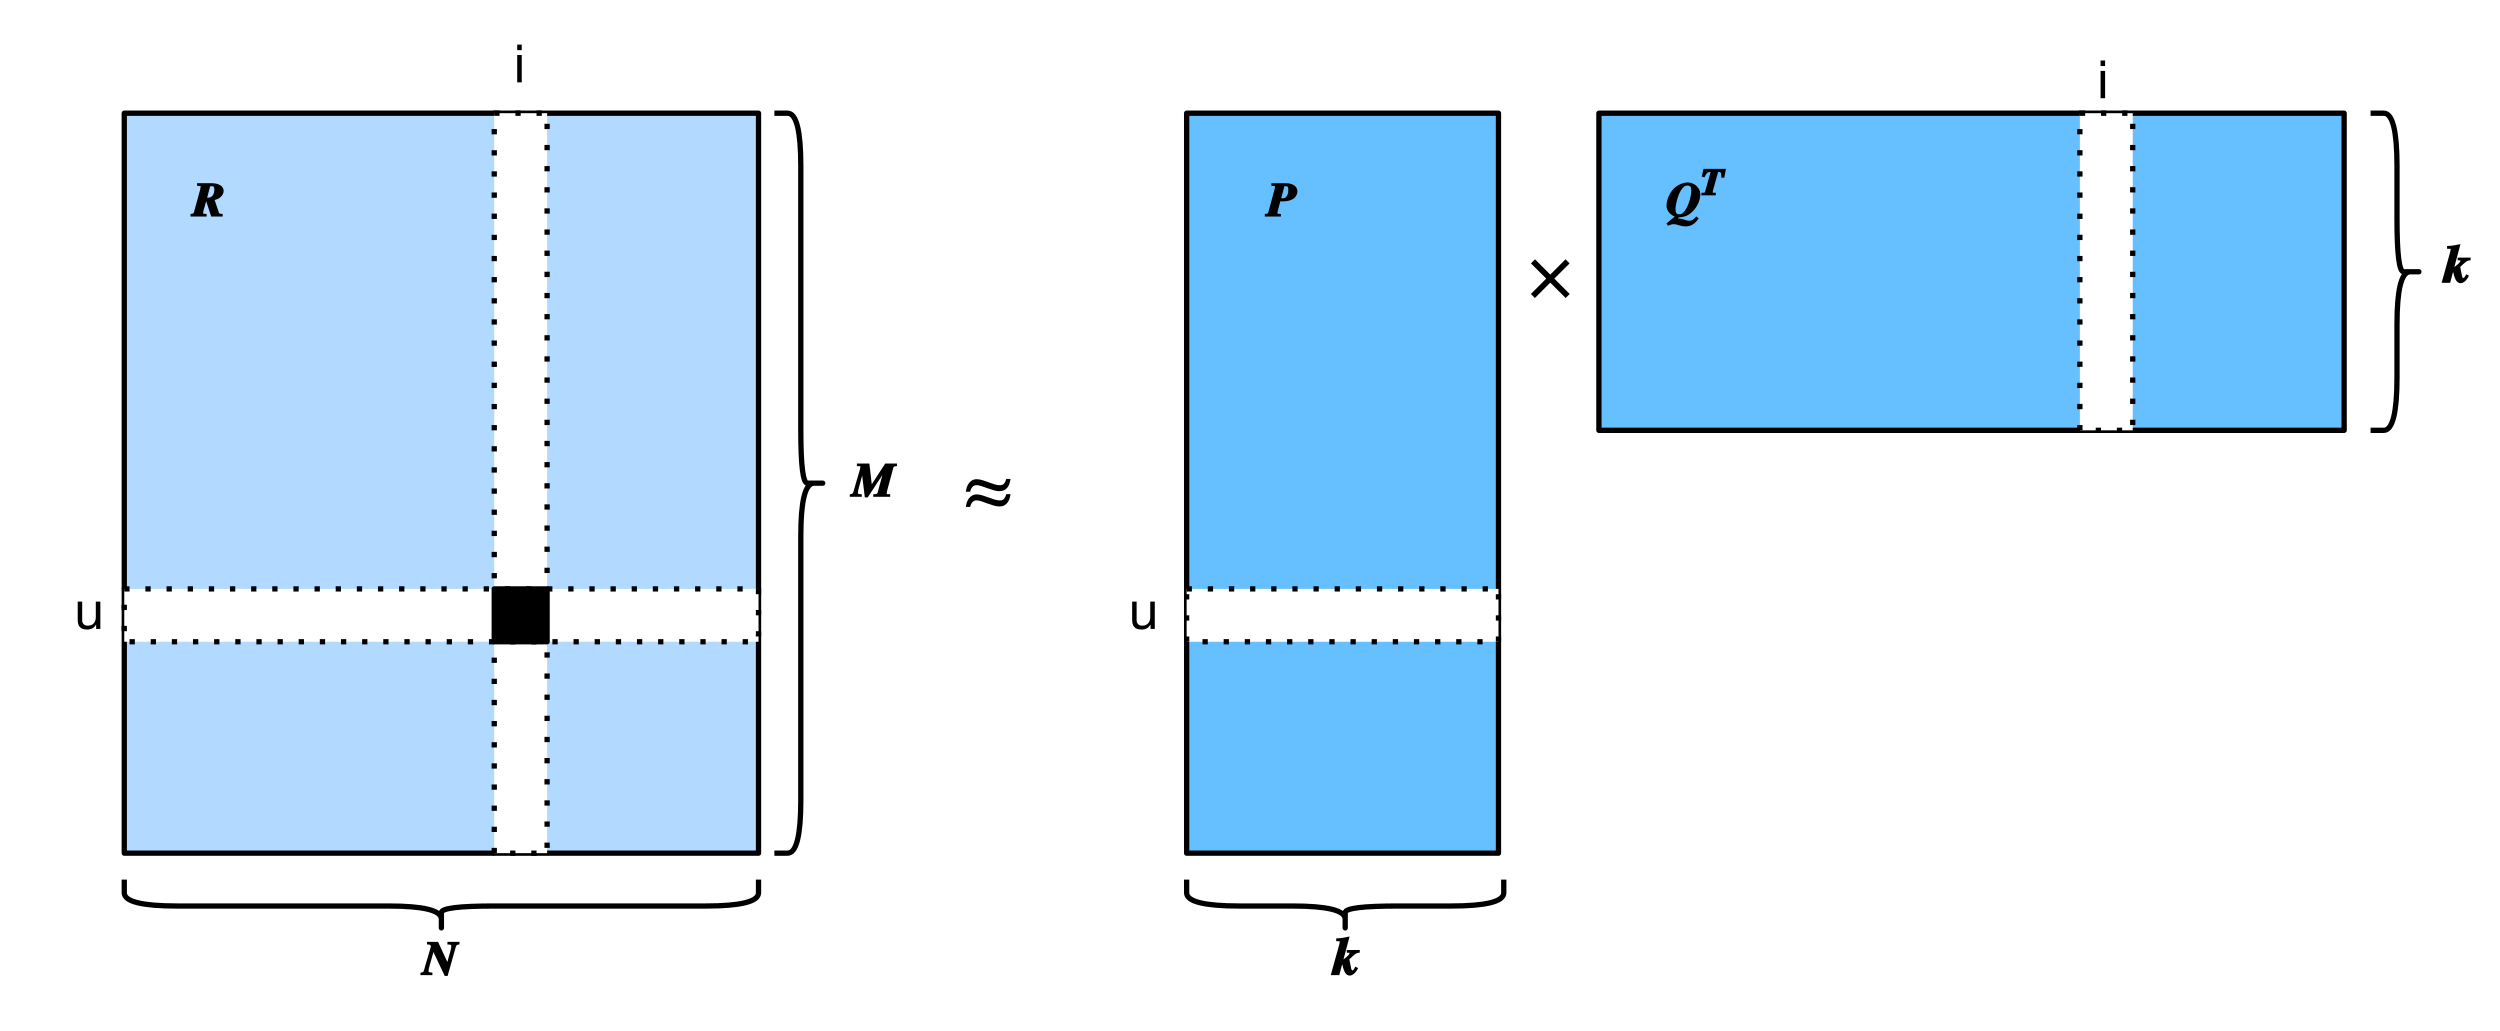
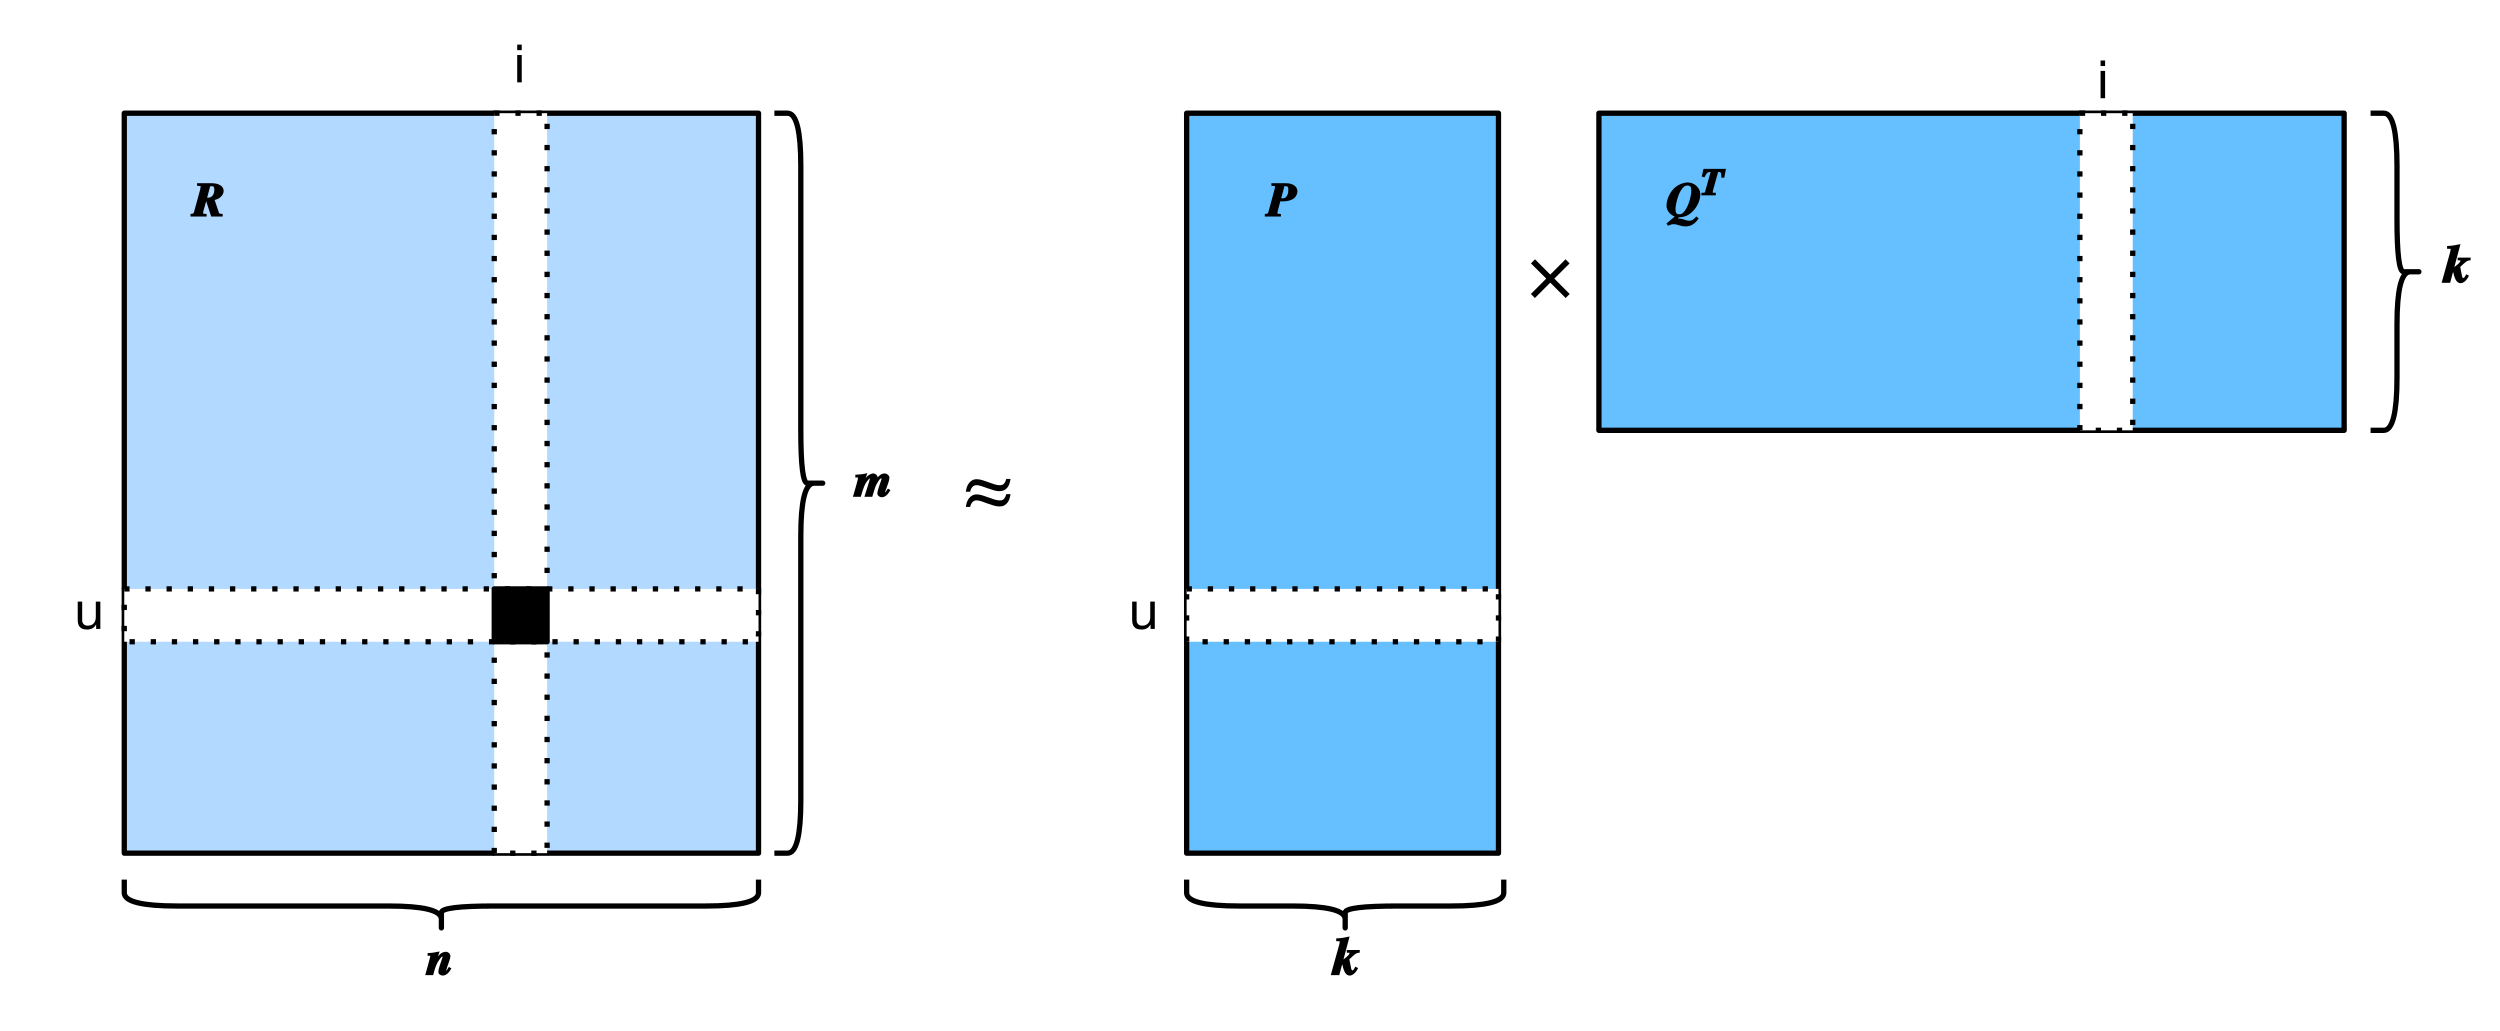
<svg xmlns="http://www.w3.org/2000/svg" xmlns:xlink="http://www.w3.org/1999/xlink" width="473pt" height="195pt" viewBox="0 0 473 195" version="1.1">
  <defs>
    <g>
      <symbol overflow="visible" id="glyph0-0">
        <path style="stroke:none;" d="" />
      </symbol>
      <symbol overflow="visible" id="glyph0-1">
-         <path style="stroke:none;" d="M 6.734 -6.297 L 4.656 -6.297 L 4.656 -5.797 C 5.406 -5.797 5.375 -5.734 5.375 -5.406 C 5.375 -5.234 5.312 -4.922 5.219 -4.547 L 4.484 -1.953 L 4.891 -1.953 L 2.875 -6.297 L 0.797 -6.297 L 0.797 -5.812 C 1.5 -5.75 1.375 -5.812 1.531 -5.422 L 0.453 -1.75 C 0.094 -0.516 0.25 -0.594 -0.453 -0.453 L -0.453 0 L 1.812 0 L 1.812 -0.484 C 1.078 -0.547 1.094 -0.547 1.094 -0.891 C 1.094 -1.062 1.156 -1.359 1.266 -1.734 L 2.156 -4.922 L 1.75 -4.922 L 4.141 0.141 L 4.688 0.141 L 6.016 -4.547 C 6.344 -5.719 6.234 -5.703 6.938 -5.828 L 6.938 -6.297 Z M 6.734 -6.297 " />
+         <path style="stroke:none;" d="M 4.109 -1.453 C 3.75 -0.891 3.766 -0.797 3.609 -0.797 C 3.531 -0.797 3.688 -0.734 3.688 -0.812 C 3.688 -0.906 3.719 -1.109 3.891 -1.625 L 4.219 -2.562 C 4.359 -2.984 4.469 -3.391 4.469 -3.594 C 4.469 -4.047 4.062 -4.422 3.609 -4.422 C 3.281 -4.422 2.812 -4.25 2.562 -4.016 C 2.234 -3.703 2.062 -3.484 1.5 -2.641 L 1.844 -2.641 L 2.422 -4.484 C 1.578 -4.297 0.875 -4.188 0.156 -4.172 L 0.156 -3.656 C 0.75 -3.656 0.656 -3.75 0.656 -3.578 C 0.656 -3.469 0.547 -3.047 0.25 -1.969 L -0.297 0 L 1.203 0 C 1.641 -1.703 1.922 -2.328 2.469 -3.062 C 2.656 -3.297 2.797 -3.516 2.969 -3.516 C 3.078 -3.516 2.984 -3.609 2.984 -3.453 C 2.984 -3.422 2.938 -3.297 2.922 -3.203 L 2.422 -1.719 C 2.281 -1.281 2.188 -0.828 2.188 -0.594 C 2.188 -0.219 2.625 0.078 3 0.078 C 3.547 0.078 4.094 -0.266 4.656 -1.281 L 4.188 -1.562 Z M 4.109 -1.453 " />
      </symbol>
      <symbol overflow="visible" id="glyph0-2">
        <path style="stroke:none;" d="M 0.781 -6.156 L 0.781 -5.812 L 1.281 -5.766 C 1.578 -5.734 1.453 -5.781 1.453 -5.594 C 1.453 -5.484 1.406 -5.219 1.359 -5.047 L 0.281 -1.109 C 0.141 -0.578 0.188 -0.547 -0.453 -0.484 L -0.453 0 L 2.594 0 L 2.594 -0.484 C 1.875 -0.531 1.938 -0.469 1.938 -0.734 C 1.938 -0.859 1.984 -1.047 2.109 -1.469 L 2.531 -2.984 L 2.484 -2.984 L 3.453 0 L 5.625 0 L 5.625 -0.484 C 4.922 -0.547 4.984 -0.5 4.844 -0.938 L 4.109 -3.125 C 4.297 -3.172 4.656 -3.281 4.875 -3.406 C 5.422 -3.75 5.812 -4.25 5.812 -4.875 C 5.812 -5.734 4.891 -6.297 3.562 -6.297 L 0.781 -6.297 Z M 3.172 -5.375 C 3.281 -5.797 3.234 -5.734 3.516 -5.734 C 3.984 -5.734 4.047 -5.562 4.047 -5.016 C 4.047 -4.422 3.859 -3.969 3.453 -3.719 C 3.219 -3.578 3.016 -3.547 2.688 -3.547 Z M 3.172 -5.375 " />
      </symbol>
      <symbol overflow="visible" id="glyph0-3">
        <path style="stroke:none;" d="M 0.797 -6.156 L 0.797 -5.812 L 1.312 -5.766 C 1.578 -5.719 1.469 -5.781 1.469 -5.594 C 1.469 -5.469 1.453 -5.281 1.344 -4.938 L 0.297 -1.094 C 0.141 -0.516 0.219 -0.562 -0.453 -0.469 L -0.453 0 L 2.594 0 L 2.594 -0.484 C 1.891 -0.516 1.938 -0.484 1.938 -0.719 C 1.938 -0.812 2 -1.094 2.047 -1.234 L 2.484 -2.875 C 2.641 -2.859 2.812 -2.859 3.062 -2.859 C 3.891 -2.859 4.688 -3.109 5.125 -3.484 C 5.469 -3.781 5.719 -4.281 5.719 -4.766 C 5.719 -5.672 4.875 -6.297 3.547 -6.297 L 0.797 -6.297 Z M 3.172 -5.391 C 3.281 -5.781 3.125 -5.734 3.453 -5.734 C 3.922 -5.734 4 -5.562 4 -5.078 C 4 -4.703 3.953 -4.281 3.766 -3.953 C 3.516 -3.562 3.359 -3.438 2.797 -3.438 C 2.688 -3.438 2.578 -3.438 2.641 -3.422 Z M 3.172 -5.391 " />
      </symbol>
      <symbol overflow="visible" id="glyph0-4">
        <path style="stroke:none;" d="M 1.688 -0.078 L 0.031 1.312 L 0.281 1.75 C 0.875 1.5 1.109 1.453 1.406 1.453 C 1.672 1.453 1.875 1.5 2.344 1.641 C 2.891 1.812 3.188 1.875 3.562 1.875 C 4.547 1.875 5.312 1.531 6.109 0.375 L 5.688 -0.016 C 5.047 0.672 4.859 0.797 4.312 0.797 C 4.062 0.797 3.875 0.766 3.547 0.641 C 2.891 0.406 2.266 0.344 2.062 0.344 L 2.062 0.484 L 2.359 0.156 C 3.531 0.094 4.172 -0.188 4.953 -0.938 C 5.844 -1.797 6.422 -3.094 6.422 -4.203 C 6.422 -5.422 5.297 -6.438 4.047 -6.438 C 3.266 -6.438 2.359 -6.094 1.719 -5.562 C 0.766 -4.766 0.031 -3.391 0.031 -2.031 C 0.031 -1.047 0.797 -0.266 1.703 0.062 C 1.766 0.094 1.797 0.094 1.625 0.031 Z M 4.719 -4.922 C 4.719 -3.969 4.344 -2.562 3.828 -1.625 C 3.438 -0.906 3.062 -0.422 2.453 -0.422 C 1.891 -0.422 1.734 -0.703 1.734 -1.359 C 1.734 -2.344 2.156 -3.922 2.688 -4.828 C 3.125 -5.547 3.453 -5.859 4.016 -5.859 C 4.547 -5.859 4.719 -5.562 4.719 -4.922 Z M 4.719 -4.922 " />
      </symbol>
      <symbol overflow="visible" id="glyph0-5">
-         <path style="stroke:none;" d="M 8.25 -6.297 L 6.234 -6.297 L 3.406 -1.938 L 3.75 -1.844 L 3.234 -6.297 L 0.875 -6.297 L 0.875 -5.797 C 1.672 -5.797 1.516 -5.875 1.516 -5.609 C 1.516 -5.484 1.484 -5.328 1.422 -5.094 L 0.453 -1.766 C 0.141 -0.656 0.219 -0.609 -0.469 -0.453 L -0.469 0 L 1.797 0 L 1.797 -0.484 C 1.016 -0.547 1.078 -0.5 1.078 -0.906 C 1.078 -1.062 1.125 -1.281 1.25 -1.734 L 2.156 -5.062 L 1.75 -5.062 L 2.375 0.109 L 2.922 0.109 L 6.328 -5.078 L 5.984 -5.188 L 4.875 -1.078 C 4.734 -0.547 4.797 -0.531 3.969 -0.484 L 3.969 0 L 7.172 0 L 7.172 -0.5 C 6.438 -0.5 6.531 -0.453 6.531 -0.75 C 6.531 -0.859 6.578 -1.109 6.625 -1.266 L 7.688 -5.203 C 7.844 -5.766 7.797 -5.734 8.453 -5.812 L 8.453 -6.297 Z M 8.25 -6.297 " />
+         <path style="stroke:none;" d="M 6.172 -1.453 C 6.125 -1.406 6.094 -1.344 6.062 -1.281 C 5.844 -0.953 5.797 -0.797 5.672 -0.797 C 5.594 -0.797 5.734 -0.719 5.734 -0.828 C 5.734 -0.984 5.766 -1.062 5.922 -1.516 L 6.328 -2.672 C 6.469 -3.062 6.531 -3.422 6.531 -3.656 C 6.531 -4.016 6.078 -4.422 5.641 -4.422 C 5 -4.422 4.453 -4.031 3.719 -2.844 L 4.062 -2.75 C 4.234 -3.219 4.297 -3.438 4.297 -3.688 C 4.297 -4.062 3.875 -4.422 3.484 -4.422 C 3.125 -4.422 2.609 -4.156 2.328 -3.875 C 2.078 -3.625 1.812 -3.266 1.406 -2.625 L 1.766 -2.625 L 2.344 -4.484 C 1.516 -4.281 1.312 -4.25 0.078 -4.172 L 0.078 -3.656 L 0.453 -3.656 C 0.688 -3.656 0.578 -3.719 0.578 -3.578 C 0.578 -3.438 0.516 -3.094 0.266 -2.219 L -0.375 0 L 1.109 0 C 1.641 -1.844 1.906 -2.5 2.422 -3.109 C 2.625 -3.344 2.734 -3.5 2.875 -3.5 C 2.969 -3.5 2.828 -3.578 2.828 -3.438 C 2.828 -3.281 2.703 -2.922 2.422 -2 L 1.797 0 L 3.281 0 C 3.844 -1.859 3.844 -1.922 4.172 -2.5 C 4.547 -3.172 4.766 -3.5 5.047 -3.5 C 5.141 -3.5 5.047 -3.547 5.047 -3.453 C 5.047 -3.391 5.016 -3.297 4.984 -3.172 L 4.578 -2 C 4.391 -1.438 4.25 -0.906 4.25 -0.641 C 4.25 -0.234 4.672 0.078 5.062 0.078 C 5.609 0.078 6.172 -0.266 6.719 -1.281 L 6.25 -1.562 Z M 6.172 -1.453 " />
      </symbol>
      <symbol overflow="visible" id="glyph1-0">
        <path style="stroke:none;" d="" />
      </symbol>
      <symbol overflow="visible" id="glyph1-1">
        <path style="stroke:none;" d="M 4.547 -5.016 L 0.531 -5.016 L 0.203 -3.547 L 0.703 -3.406 C 1.141 -4.344 1.406 -4.422 1.875 -4.438 L 0.875 -0.844 C 0.781 -0.469 0.766 -0.5 0.453 -0.5 L 0.141 -0.5 L 0.141 0 L 2.859 0 L 2.859 -0.5 C 2.234 -0.5 2.281 -0.453 2.281 -0.656 C 2.281 -0.812 2.344 -1.016 2.391 -1.172 L 3.297 -4.438 C 3.844 -4.438 3.906 -4.312 3.906 -3.359 L 4.453 -3.328 L 4.781 -5.016 Z M 4.547 -5.016 " />
      </symbol>
      <symbol overflow="visible" id="glyph2-0">
        <path style="stroke:none;" d="M 4.094 -6.656 L 1.016 -6.656 L 1.016 -0.469 L 4.094 -0.469 Z M 4.594 -7.125 L 4.594 -0.016 L 0.516 -0.016 L 0.516 -7.125 Z M 4.594 -7.125 " />
      </symbol>
      <symbol overflow="visible" id="glyph2-1">
        <path style="stroke:none;" d="M 1.547 -6.094 L 1.547 -7.141 L 0.688 -7.141 L 0.688 -6.094 Z M 0.688 -5.172 L 0.688 0 L 1.547 0 L 1.547 -5.172 Z M 0.688 -5.172 " />
      </symbol>
      <symbol overflow="visible" id="glyph2-2">
        <path style="stroke:none;" d="M 4.922 0 L 4.922 -5.172 L 4.062 -5.172 L 4.062 -2.25 C 4.062 -2.02 4.027 -1.805 3.969 -1.609 C 3.906 -1.41 3.809 -1.238 3.688 -1.094 C 3.562 -0.945 3.402 -0.832 3.219 -0.75 C 3.031 -0.664 2.805 -0.625 2.547 -0.625 C 2.211 -0.625 1.949 -0.719 1.766 -0.906 C 1.578 -1.09 1.484 -1.348 1.484 -1.672 L 1.484 -5.172 L 0.641 -5.172 L 0.641 -1.766 C 0.641 -1.484 0.664 -1.227 0.719 -1 C 0.777 -0.77 0.879 -0.57 1.016 -0.406 C 1.16 -0.238 1.344 -0.105 1.562 -0.016 C 1.789 0.066 2.078 0.109 2.422 0.109 C 2.793 0.109 3.125 0.035 3.406 -0.109 C 3.684 -0.262 3.914 -0.5 4.094 -0.812 L 4.125 -0.812 L 4.125 0 Z M 4.922 0 " />
      </symbol>
      <symbol overflow="visible" id="glyph3-0">
        <path style="stroke:none;" d="" />
      </symbol>
      <symbol overflow="visible" id="glyph3-1">
        <path style="stroke:none;" d="M 4.828 -4.766 L 2.562 -4.766 L 2.562 -4.25 C 3.156 -4.219 3.062 -4.297 3.062 -4.141 C 3.062 -3.875 2.734 -3.594 1.484 -2.609 L 1.812 -2.516 L 3.094 -7.312 C 2.094 -7.094 1.547 -7 0.562 -6.953 L 0.562 -6.422 L 1.109 -6.422 C 1.312 -6.422 1.203 -6.484 1.203 -6.203 C 1.203 -6.109 1.203 -6.031 1.141 -5.797 L -0.469 0 L 1.141 0 L 1.656 -1.938 L 1.734 -1.984 C 2.016 -0.531 2.484 0.078 3.109 0.078 C 3.609 0.078 4.234 -0.344 4.703 -1.344 L 4.188 -1.609 C 3.859 -1.016 3.812 -0.906 3.625 -0.906 C 3.406 -0.906 3.422 -1.078 3.047 -3 L 3.609 -3.516 C 4.297 -4.141 4.375 -4.188 5.016 -4.266 L 5.016 -4.766 Z M 4.828 -4.766 " />
      </symbol>
      <symbol overflow="visible" id="glyph4-0">
        <path style="stroke:none;" d="M 6.547 -10.656 L 1.625 -10.656 L 1.625 -0.75 L 6.547 -0.75 Z M 7.359 -11.391 L 7.359 -0.016 L 0.812 -0.016 L 0.812 -11.391 Z M 7.359 -11.391 " />
      </symbol>
      <symbol overflow="visible" id="glyph4-1">
        <path style="stroke:none;" d="M 0.578 -1.359 C 0.617 -1.648 0.68 -1.938 0.766 -2.219 C 0.855 -2.496 0.988 -2.75 1.156 -2.969 C 1.32 -3.195 1.523 -3.379 1.766 -3.516 C 2.004 -3.66 2.297 -3.734 2.641 -3.734 C 2.992 -3.734 3.359 -3.668 3.734 -3.547 C 4.105 -3.43 4.488 -3.301 4.875 -3.156 C 5.258 -3.008 5.633 -2.879 6 -2.766 C 6.363 -2.648 6.707 -2.594 7.031 -2.594 C 7.383 -2.594 7.656 -2.707 7.844 -2.938 C 8.027 -3.176 8.156 -3.457 8.219 -3.781 L 9.031 -3.781 C 8.988 -3.477 8.918 -3.184 8.828 -2.906 C 8.742 -2.633 8.617 -2.387 8.453 -2.172 C 8.285 -1.953 8.074 -1.773 7.828 -1.641 C 7.586 -1.516 7.293 -1.453 6.953 -1.453 C 6.617 -1.453 6.254 -1.508 5.859 -1.625 C 5.461 -1.746 5.066 -1.879 4.672 -2.016 C 4.273 -2.16 3.898 -2.297 3.547 -2.422 C 3.191 -2.543 2.879 -2.609 2.609 -2.609 C 2.266 -2.609 1.988 -2.477 1.781 -2.219 C 1.57 -1.957 1.445 -1.668 1.406 -1.359 Z M 0.578 -4.234 C 0.617 -4.523 0.68 -4.812 0.766 -5.094 C 0.855 -5.371 0.988 -5.625 1.156 -5.844 C 1.32 -6.07 1.523 -6.254 1.766 -6.391 C 2.004 -6.535 2.297 -6.609 2.641 -6.609 C 2.992 -6.609 3.359 -6.543 3.734 -6.422 C 4.105 -6.305 4.488 -6.176 4.875 -6.031 C 5.258 -5.895 5.633 -5.762 6 -5.641 C 6.363 -5.523 6.707 -5.469 7.031 -5.469 C 7.383 -5.469 7.656 -5.582 7.844 -5.812 C 8.027 -6.051 8.156 -6.332 8.219 -6.656 L 9.031 -6.656 C 8.988 -6.352 8.918 -6.059 8.828 -5.781 C 8.742 -5.508 8.617 -5.262 8.453 -5.047 C 8.285 -4.828 8.074 -4.652 7.828 -4.531 C 7.586 -4.406 7.293 -4.344 6.953 -4.344 C 6.617 -4.344 6.254 -4.398 5.859 -4.516 C 5.461 -4.629 5.066 -4.758 4.672 -4.906 C 4.273 -5.051 3.898 -5.18 3.547 -5.297 C 3.191 -5.418 2.879 -5.484 2.609 -5.484 C 2.266 -5.484 1.988 -5.352 1.781 -5.094 C 1.57 -4.832 1.445 -4.543 1.406 -4.234 Z M 0.578 -4.234 " />
      </symbol>
      <symbol overflow="visible" id="glyph4-2">
        <path style="stroke:none;" d="M 1.141 -1.156 L 1.906 -0.391 L 4.812 -3.297 L 7.719 -0.391 L 8.484 -1.156 L 5.578 -4.062 L 8.469 -6.938 L 7.703 -7.719 L 4.812 -4.828 L 1.922 -7.719 L 1.156 -6.938 L 4.047 -4.062 Z M 1.141 -1.156 " />
      </symbol>
    </g>
  </defs>
  <g id="surface1">
-     <rect x="0" y="0" width="473" height="195" style="fill:rgb(100%,100%,100%);fill-opacity:1;stroke:none;" />
-     <path style=" stroke:none;fill-rule:nonzero;fill:rgb(100%,100%,100%);fill-opacity:1;" d="M 3.5 0.5 L 479.5 0.5 L 479.5 196.5 L 3.5 196.5 Z M 3.5 0.5 " />
    <path style="fill-rule:nonzero;fill:rgb(69.804%,85.098%,100%);fill-opacity:1;stroke-width:1;stroke-linecap:butt;stroke-linejoin:round;stroke:rgb(0%,0%,0%);stroke-opacity:1;stroke-miterlimit:10;" d="M 19.512 20.418 L 139.512 20.418 L 139.512 160.418 L 19.512 160.418 Z M 19.512 20.418 " transform="matrix(1,0,0,1,4,1)" />
    <path style="fill-rule:nonzero;fill:rgb(39.999%,74.902%,100%);fill-opacity:1;stroke-width:1;stroke-linecap:butt;stroke-linejoin:round;stroke:rgb(0%,0%,0%);stroke-opacity:1;stroke-miterlimit:10;" d="M 220.512 20.418 L 279.512 20.418 L 279.512 160.418 L 220.512 160.418 Z M 220.512 20.418 " transform="matrix(1,0,0,1,4,1)" />
    <path style="fill-rule:nonzero;fill:rgb(39.999%,74.902%,100%);fill-opacity:1;stroke-width:1;stroke-linecap:butt;stroke-linejoin:round;stroke:rgb(0%,0%,0%);stroke-opacity:1;stroke-miterlimit:10;" d="M 298.512 20.418 L 439.512 20.418 L 439.512 80.418 L 298.512 80.418 Z M 298.512 20.418 " transform="matrix(1,0,0,1,4,1)" />
    <path style="fill-rule:nonzero;fill:rgb(100%,100%,100%);fill-opacity:1;stroke-width:1;stroke-linecap:butt;stroke-linejoin:round;stroke:rgb(0%,0%,0%);stroke-opacity:1;stroke-dasharray:1,3;stroke-miterlimit:10;" d="M 89.512 20.418 L 99.512 20.418 L 99.512 160.418 L 89.512 160.418 Z M 89.512 20.418 " transform="matrix(1,0,0,1,4,1)" />
    <path style="fill-rule:nonzero;fill:rgb(100%,100%,100%);fill-opacity:1;stroke-width:1;stroke-linecap:butt;stroke-linejoin:round;stroke:rgb(0%,0%,0%);stroke-opacity:1;stroke-dasharray:1,3;stroke-miterlimit:10;" d="M 19.512 110.418 L 139.512 110.418 L 139.512 120.418 L 19.512 120.418 Z M 19.512 110.418 " transform="matrix(1,0,0,1,4,1)" />
    <path style="fill-rule:nonzero;fill:rgb(0%,0%,0%);fill-opacity:1;stroke-width:1;stroke-linecap:butt;stroke-linejoin:round;stroke:rgb(0%,0%,0%);stroke-opacity:1;stroke-miterlimit:10;" d="M 89.512 110.418 L 99.512 110.418 L 99.512 120.418 L 89.512 120.418 Z M 89.512 110.418 " transform="matrix(1,0,0,1,4,1)" />
    <path style="fill-rule:nonzero;fill:rgb(100%,100%,100%);fill-opacity:1;stroke-width:1;stroke-linecap:butt;stroke-linejoin:round;stroke:rgb(0%,0%,0%);stroke-opacity:1;stroke-dasharray:1,3;stroke-miterlimit:10;" d="M 220.512 110.418 L 279.512 110.418 L 279.512 120.418 L 220.512 120.418 Z M 220.512 110.418 " transform="matrix(1,0,0,1,4,1)" />
    <path style="fill-rule:nonzero;fill:rgb(100%,100%,100%);fill-opacity:1;stroke-width:1;stroke-linecap:butt;stroke-linejoin:round;stroke:rgb(0%,0%,0%);stroke-opacity:1;stroke-dasharray:1,3;stroke-miterlimit:10;" d="M 389.512 20.418 L 399.512 20.418 L 399.512 80.418 L 389.512 80.418 Z M 389.512 20.418 " transform="matrix(1,0,0,1,4,1)" />
    <path style="fill:none;stroke-width:1;stroke-linecap:butt;stroke-linejoin:round;stroke:rgb(0%,0%,0%);stroke-opacity:1;stroke-miterlimit:10;" d="M 220.512 165.418 L 220.512 167.918 C 220.512 169.582 223.844 170.418 230.512 170.418 L 240.512 170.418 C 247.176 170.418 250.512 171.25 250.512 172.918 L 250.512 174.168 C 250.512 175 250.512 174.582 250.512 172.918 L 250.512 171.668 C 250.512 170.832 253.844 170.418 260.512 170.418 L 270.512 170.418 C 277.176 170.418 280.512 169.582 280.512 167.918 L 280.512 165.418 " transform="matrix(1,0,0,1,4,1)" />
    <path style="fill:none;stroke-width:1;stroke-linecap:butt;stroke-linejoin:round;stroke:rgb(0%,0%,0%);stroke-opacity:1;stroke-miterlimit:10;" d="M 444.512 80.418 L 447.012 80.418 C 448.676 80.418 449.512 77.082 449.512 70.418 L 449.512 60.418 C 449.512 53.75 450.344 50.418 452.012 50.418 L 453.262 50.418 C 454.094 50.418 453.676 50.418 452.012 50.418 L 450.762 50.418 C 449.926 50.418 449.512 47.082 449.512 40.418 L 449.512 30.418 C 449.512 23.75 448.676 20.418 447.012 20.418 L 444.512 20.418 " transform="matrix(1,0,0,1,4,1)" />
    <path style="fill:none;stroke-width:1;stroke-linecap:butt;stroke-linejoin:round;stroke:rgb(0%,0%,0%);stroke-opacity:1;stroke-miterlimit:10;" d="M 19.512 165.418 L 19.512 167.918 C 19.512 169.582 22.844 170.418 29.512 170.418 L 69.512 170.418 C 76.176 170.418 79.512 171.25 79.512 172.918 L 79.512 174.168 C 79.512 175 79.512 174.582 79.512 172.918 L 79.512 171.668 C 79.512 170.832 82.844 170.418 89.512 170.418 L 129.512 170.418 C 136.176 170.418 139.512 169.582 139.512 167.918 L 139.512 165.418 " transform="matrix(1,0,0,1,4,1)" />
    <path style="fill:none;stroke-width:1;stroke-linecap:butt;stroke-linejoin:round;stroke:rgb(0%,0%,0%);stroke-opacity:1;stroke-miterlimit:10;" d="M 142.512 160.418 L 145.012 160.418 C 146.676 160.418 147.512 157.082 147.512 150.418 L 147.512 100.418 C 147.512 93.75 148.344 90.418 150.012 90.418 L 151.262 90.418 C 152.094 90.418 151.676 90.418 150.012 90.418 L 148.762 90.418 C 147.926 90.418 147.512 87.082 147.512 80.418 L 147.512 30.418 C 147.512 23.75 146.676 20.418 145.012 20.418 L 142.512 20.418 " transform="matrix(1,0,0,1,4,1)" />
    <g style="fill:rgb(0%,0%,0%);fill-opacity:1;">
-       <use xlink:href="#glyph0-1" x="80" y="184.5" />
+       <use xlink:href="#glyph0-1" x="80.747" y="184.5" />
    </g>
    <g style="fill:rgb(0%,0%,0%);fill-opacity:1;">
      <use xlink:href="#glyph0-2" x="36.5" y="40.962" />
    </g>
    <g style="fill:rgb(0%,0%,0%);fill-opacity:1;">
      <use xlink:href="#glyph0-3" x="239.751" y="40.962" />
    </g>
    <g style="fill:rgb(0%,0%,0%);fill-opacity:1;">
      <use xlink:href="#glyph0-4" x="315.275" y="40.962" />
    </g>
    <g style="fill:rgb(0%,0%,0%);fill-opacity:1;">
      <use xlink:href="#glyph1-1" x="321.773" y="36.962" />
    </g>
    <g style="fill:rgb(0%,0%,0%);fill-opacity:1;">
      <use xlink:href="#glyph2-1" x="97.166" y="15.584" />
    </g>
    <g style="fill:rgb(0%,0%,0%);fill-opacity:1;">
      <use xlink:href="#glyph2-2" x="213.564" y="119" />
    </g>
    <g style="fill:rgb(0%,0%,0%);fill-opacity:1;">
      <use xlink:href="#glyph2-1" x="396.74" y="18.584" />
    </g>
    <g style="fill:rgb(0%,0%,0%);fill-opacity:1;">
      <use xlink:href="#glyph2-2" x="14.064" y="119" />
    </g>
    <g style="fill:rgb(0%,0%,0%);fill-opacity:1;">
-       <use xlink:href="#glyph0-5" x="161.249" y="94" />
+       <use xlink:href="#glyph0-5" x="161.748" y="94" />
    </g>
    <g style="fill:rgb(0%,0%,0%);fill-opacity:1;">
      <use xlink:href="#glyph3-1" x="252.249" y="184.5" />
    </g>
    <g style="fill:rgb(0%,0%,0%);fill-opacity:1;">
      <use xlink:href="#glyph3-1" x="462.427" y="53.5" />
    </g>
    <g style="fill:rgb(0%,0%,0%);fill-opacity:1;">
      <use xlink:href="#glyph4-1" x="182.159" y="97.276" />
    </g>
    <g style="fill:rgb(0%,0%,0%);fill-opacity:1;">
      <use xlink:href="#glyph4-2" x="288.5" y="56.776" />
    </g>
  </g>
</svg>
